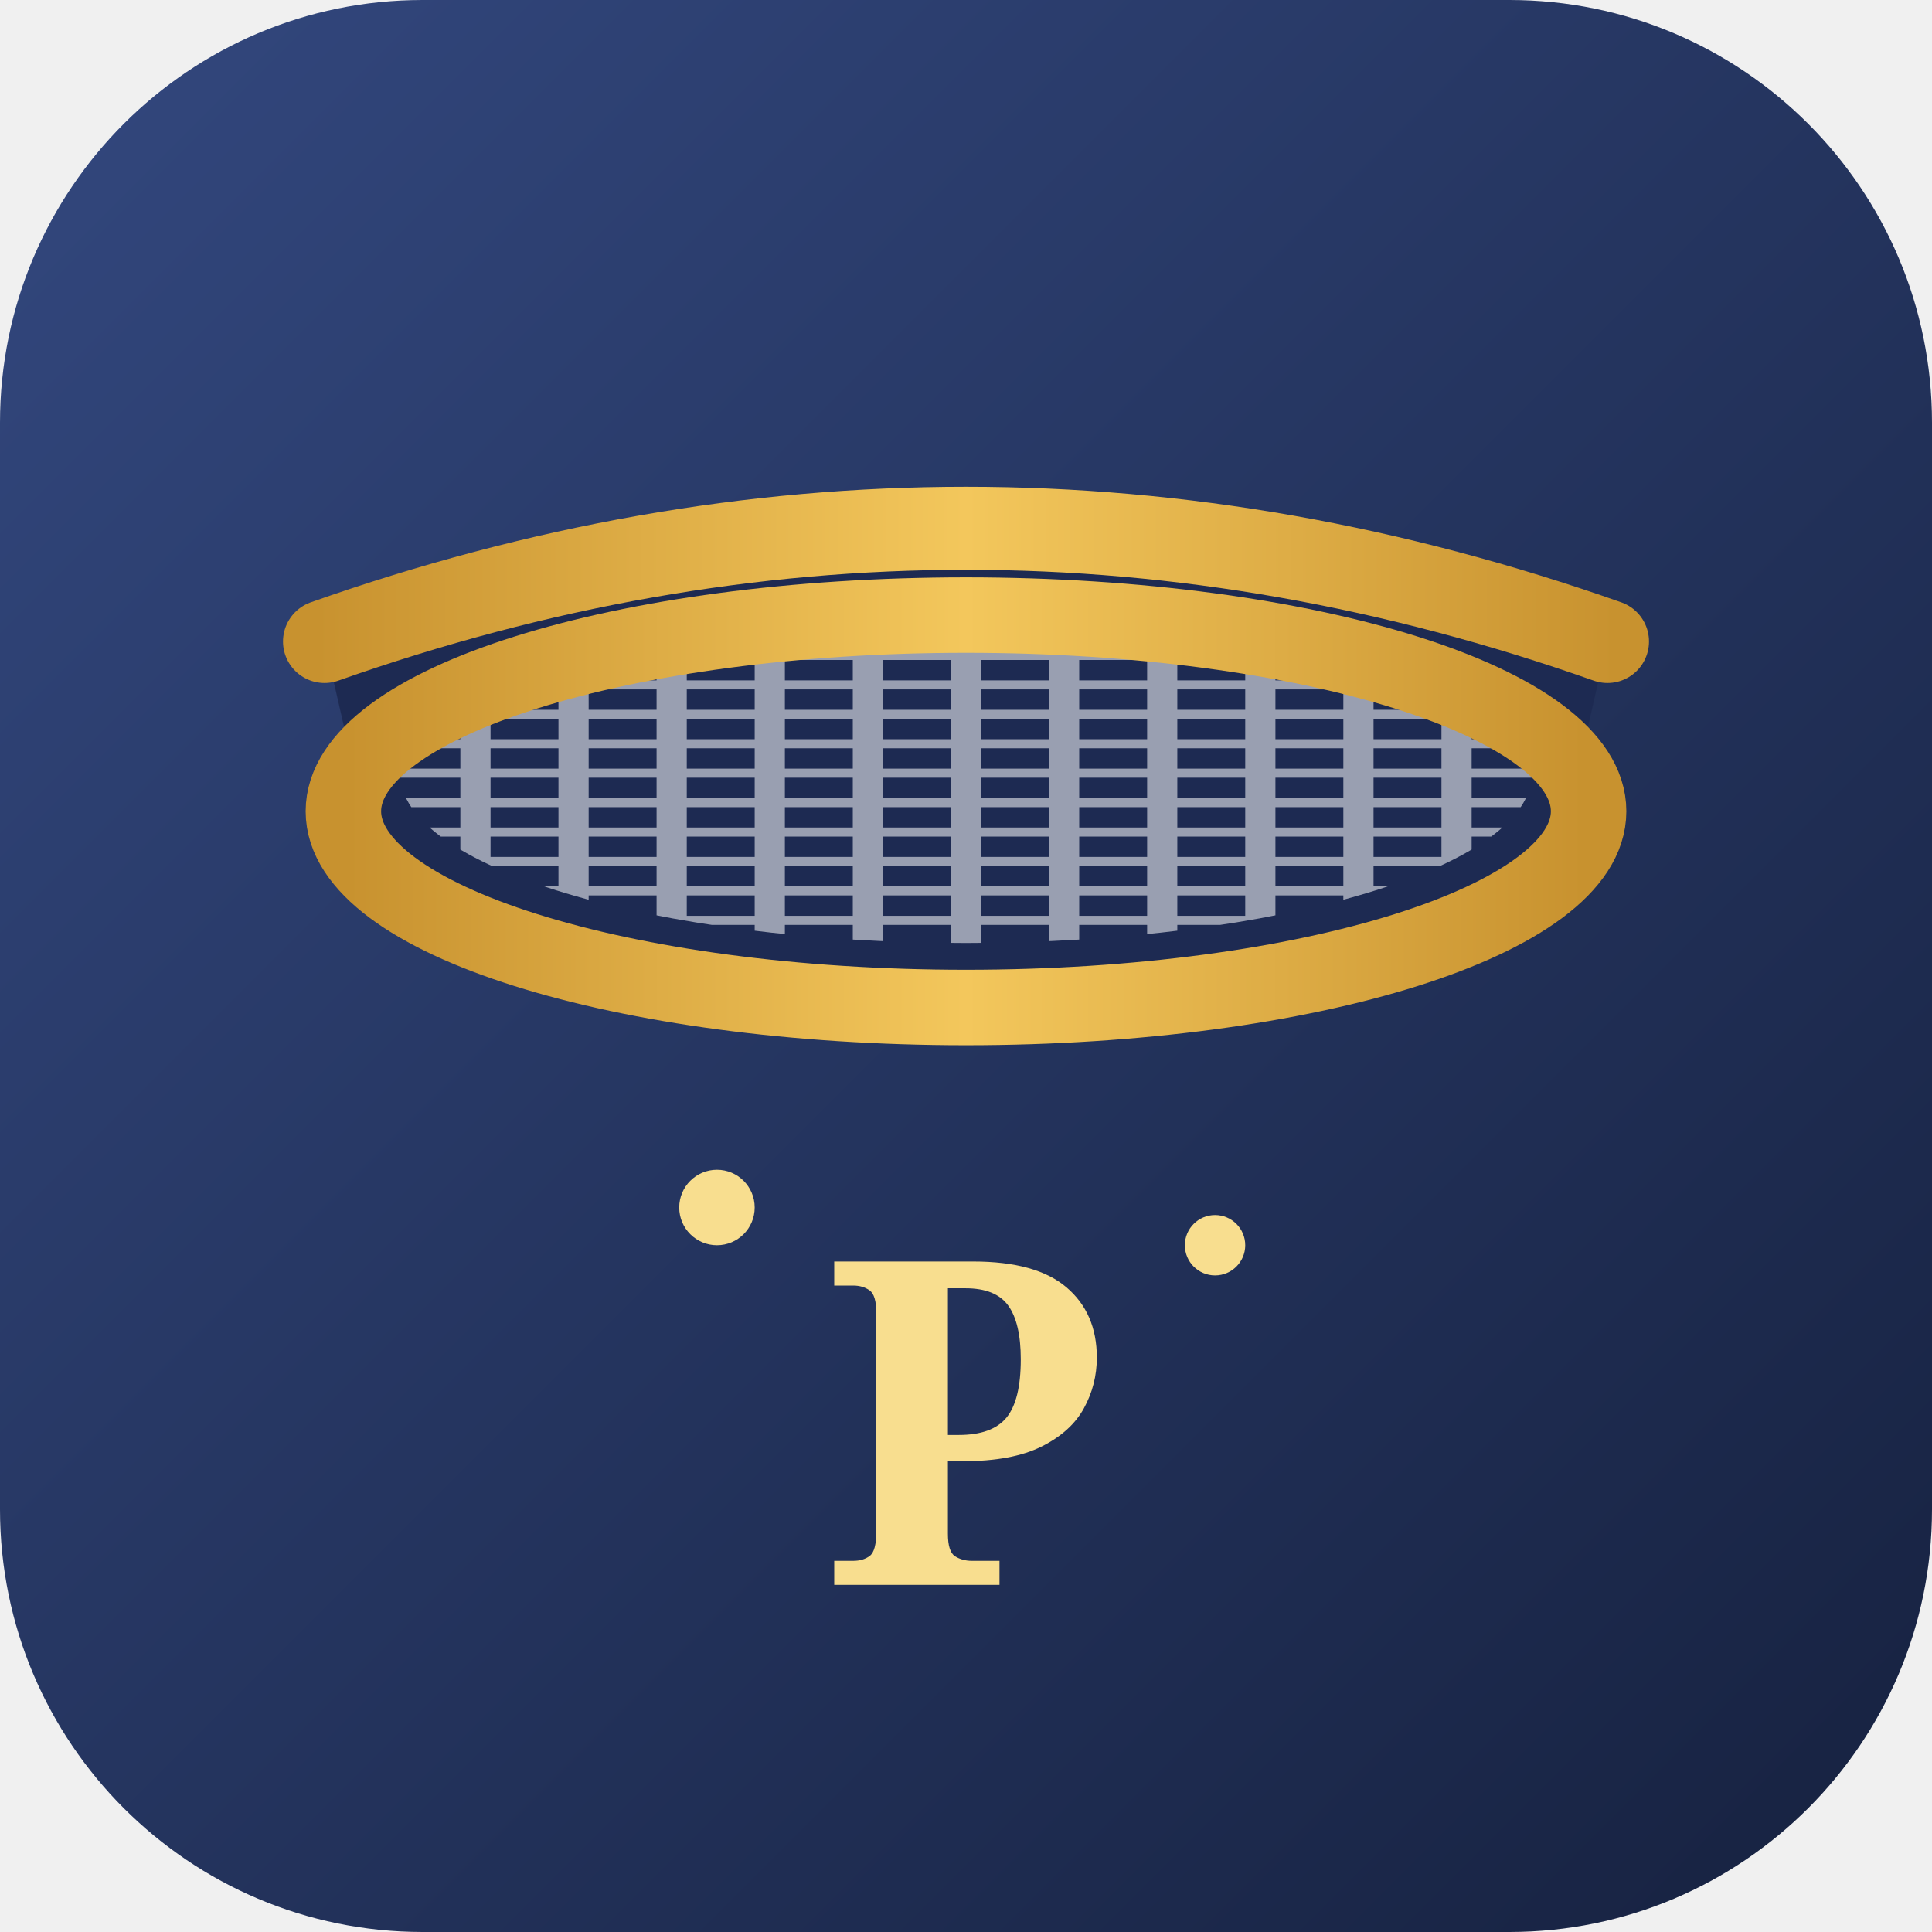
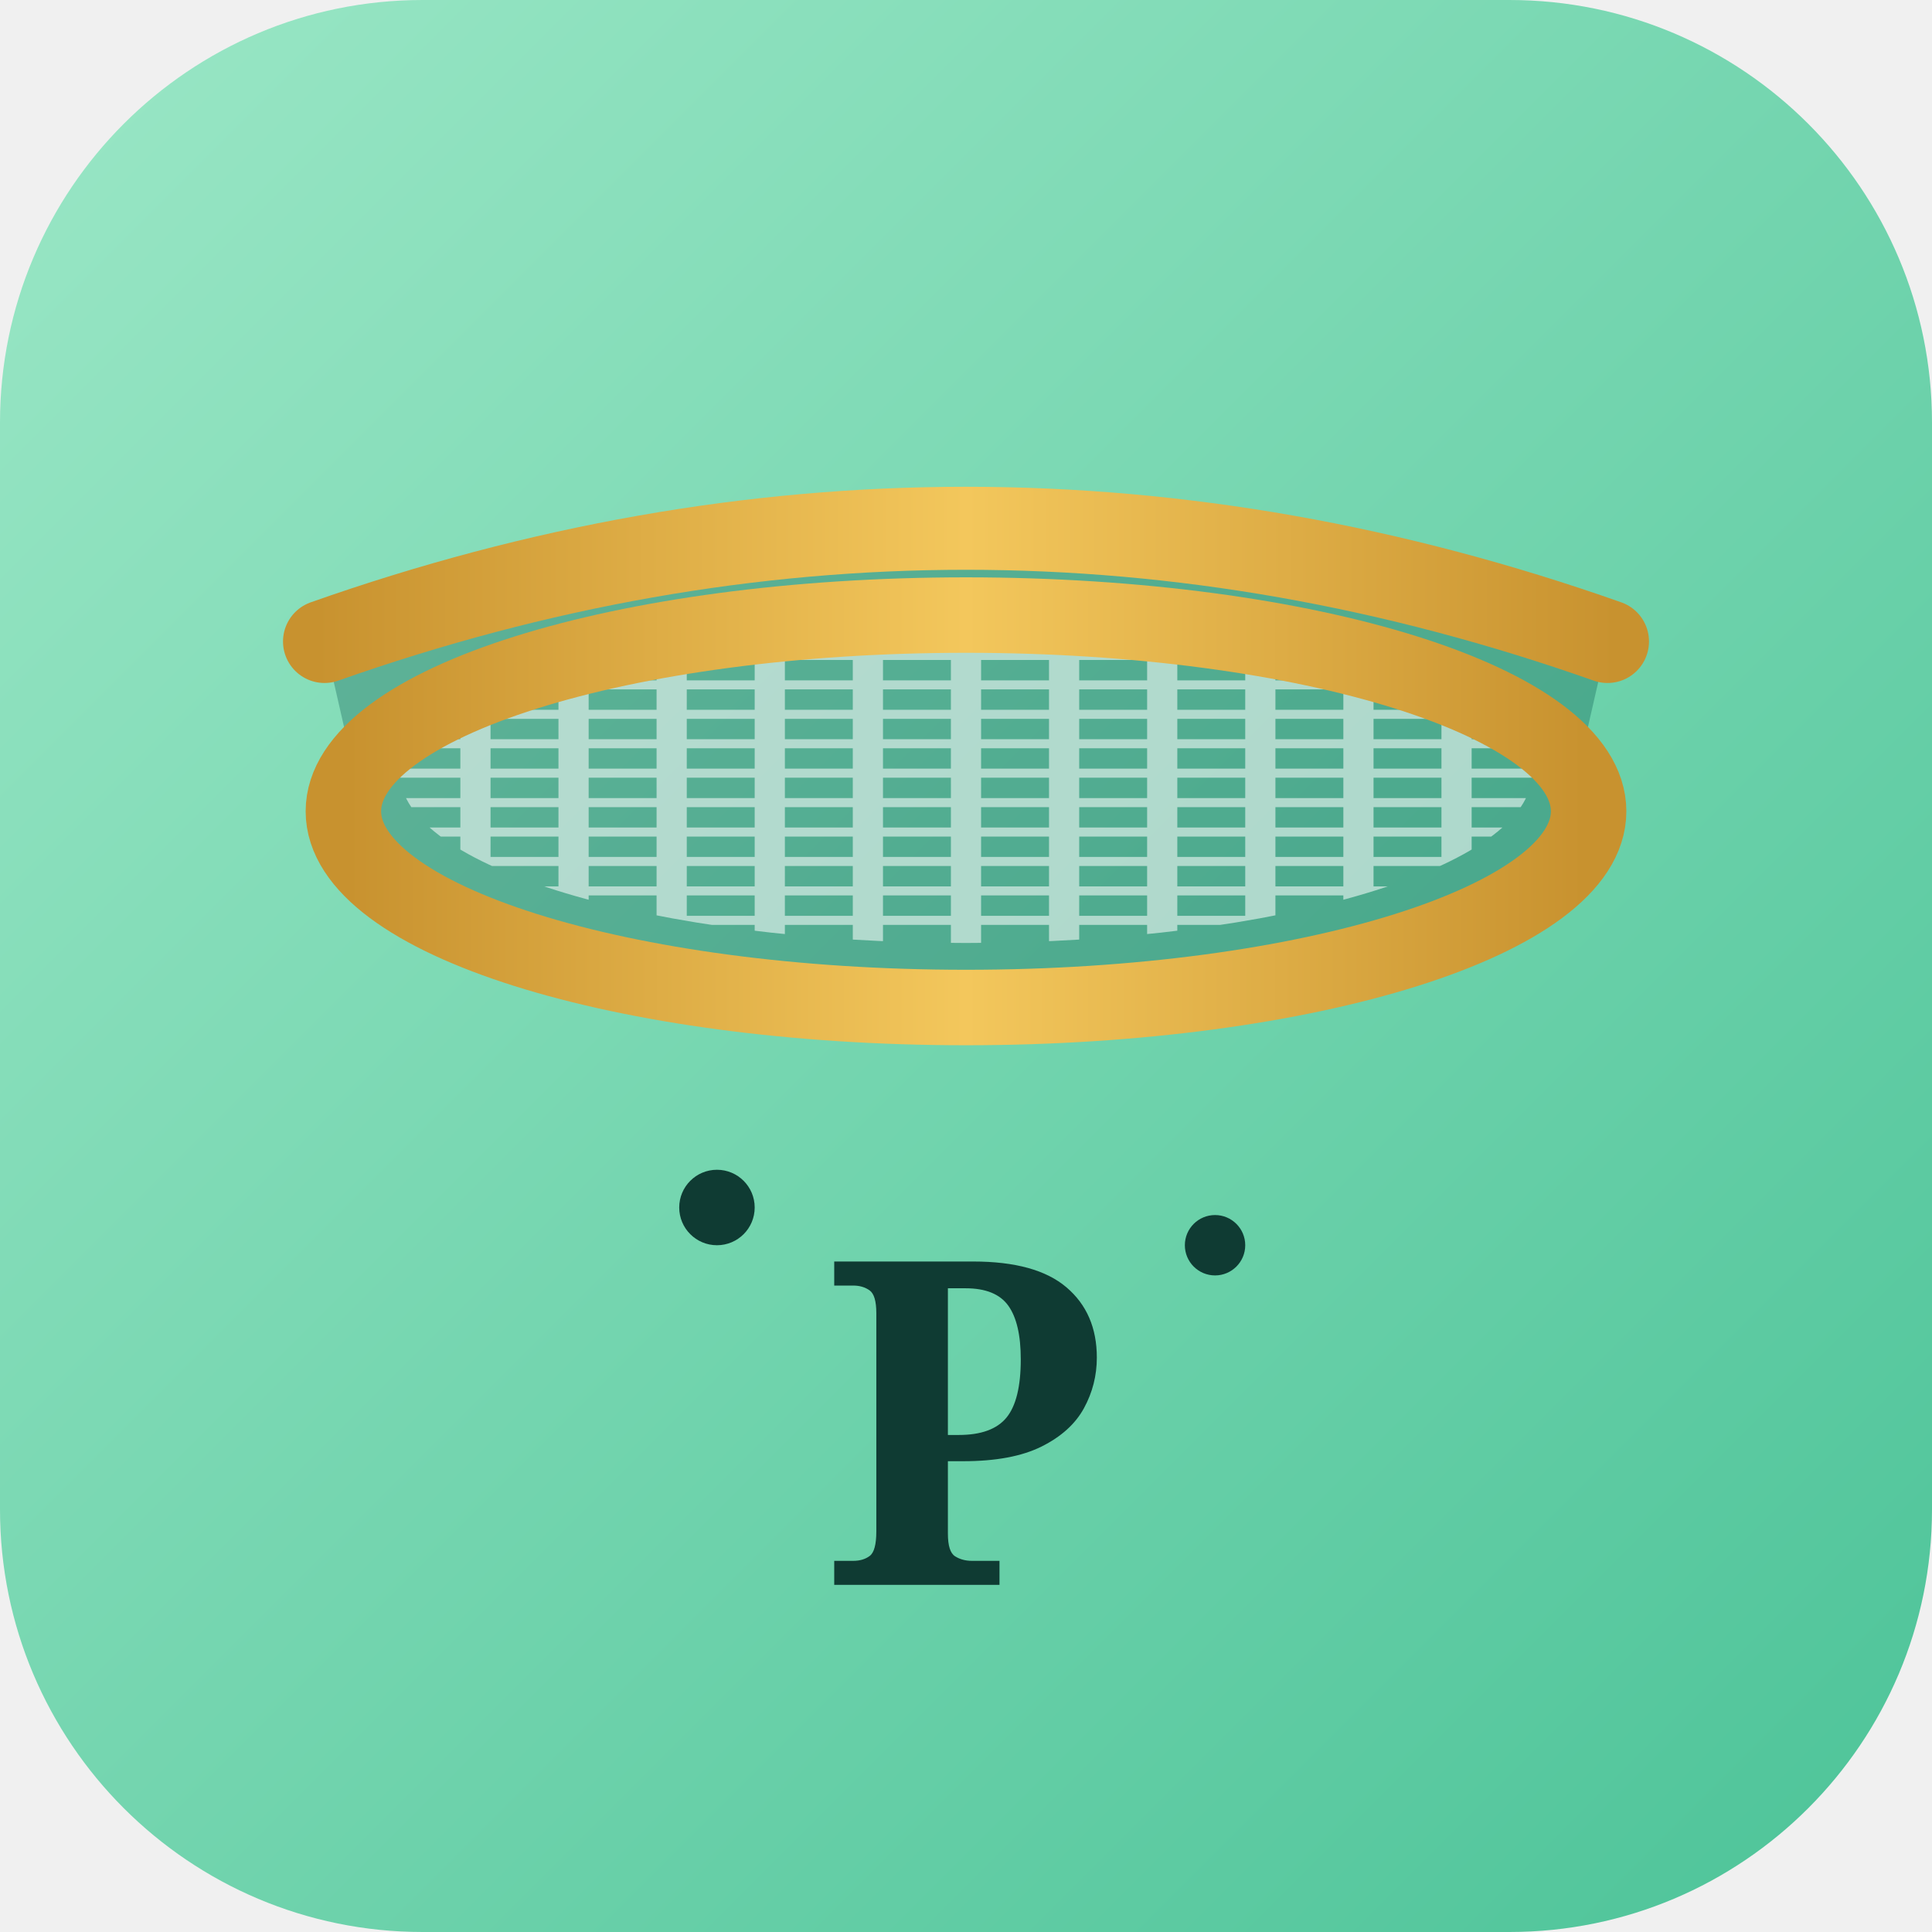
<svg xmlns="http://www.w3.org/2000/svg" viewBox="0 0 512 512">
  <defs>
    <linearGradient id="n" x1="0" y1="0" x2="1" y2="1">
-       <stop offset="0" stop-color="#33487f" />
-       <stop offset="1" stop-color="#16213f" />
+       <stop offset="0" stop-color="#9be7c6" />
+       <stop offset="1" stop-color="#4cc398" />
    </linearGradient>
    <linearGradient id="g" x1="0" y1="0" x2="1" y2="0">
      <stop offset="0" stop-color="#c8922f" />
      <stop offset=".5" stop-color="#f3c75c" />
      <stop offset="1" stop-color="#c8922f" />
    </linearGradient>
  </defs>
  <rect width="512" height="512" rx="112" fill="url(#n)" />
-   <path d="M86 170 Q256 110 426 170 L410 240 Q256 300 102 240Z" fill="#1d2a52" />
+   <path d="M86 170 Q256 110 426 170 L410 240 Q256 300 102 240Z" fill="#0f5f58" fill-opacity=".35" />
  <clipPath id="c256205">
    <circle cx="256" cy="205" r="150" />
  </clipPath>
  <g transform="scale(1 .3) translate(0 478)" clip-path="url(#c256205)" stroke="#fff" stroke-opacity="0.55" stroke-width="8">
    <path d="M106 -55h300M-4 55v300M106 -29h300M22 55v300M106 -3h300M48 55v300M106 23h300M74 55v300M106 49h300M100 55v300M106 75h300M126 55v300M106 101h300M152 55v300M106 127h300M178 55v300M106 153h300M204 55v300M106 179h300M230 55v300M106 205h300M256 55v300M106 231h300M282 55v300M106 257h300M308 55v300M106 283h300M334 55v300M106 309h300M360 55v300M106 335h300M386 55v300M106 361h300M412 55v300M106 387h300M438 55v300M106 413h300M464 55v300M106 439h300M490 55v300M106 465h300M516 55v300" />
  </g>
  <path d="M86 170 Q256 110 426 170" fill="none" stroke="url(#g)" stroke-width="22" stroke-linecap="round" />
  <ellipse cx="256" cy="215" rx="165" ry="52" fill="none" stroke="url(#g)" stroke-width="20" />
-   <text x="256" y="420" text-anchor="middle" font-family="Georgia,serif" font-size="120" font-weight="700" fill="#f8de8f">P</text>
-   <circle cx="190" cy="320" r="10" fill="#f8de8f" />
-   <circle cx="322" cy="330" r="8" fill="#f8de8f" />
+   <text x="256" y="420" text-anchor="middle" font-family="Georgia,serif" font-size="120" font-weight="700" fill="#0f3b33">P</text>
+   <circle cx="190" cy="320" r="10" fill="#0f3b33" />
+   <circle cx="322" cy="330" r="8" fill="#0f3b33" />
</svg>
